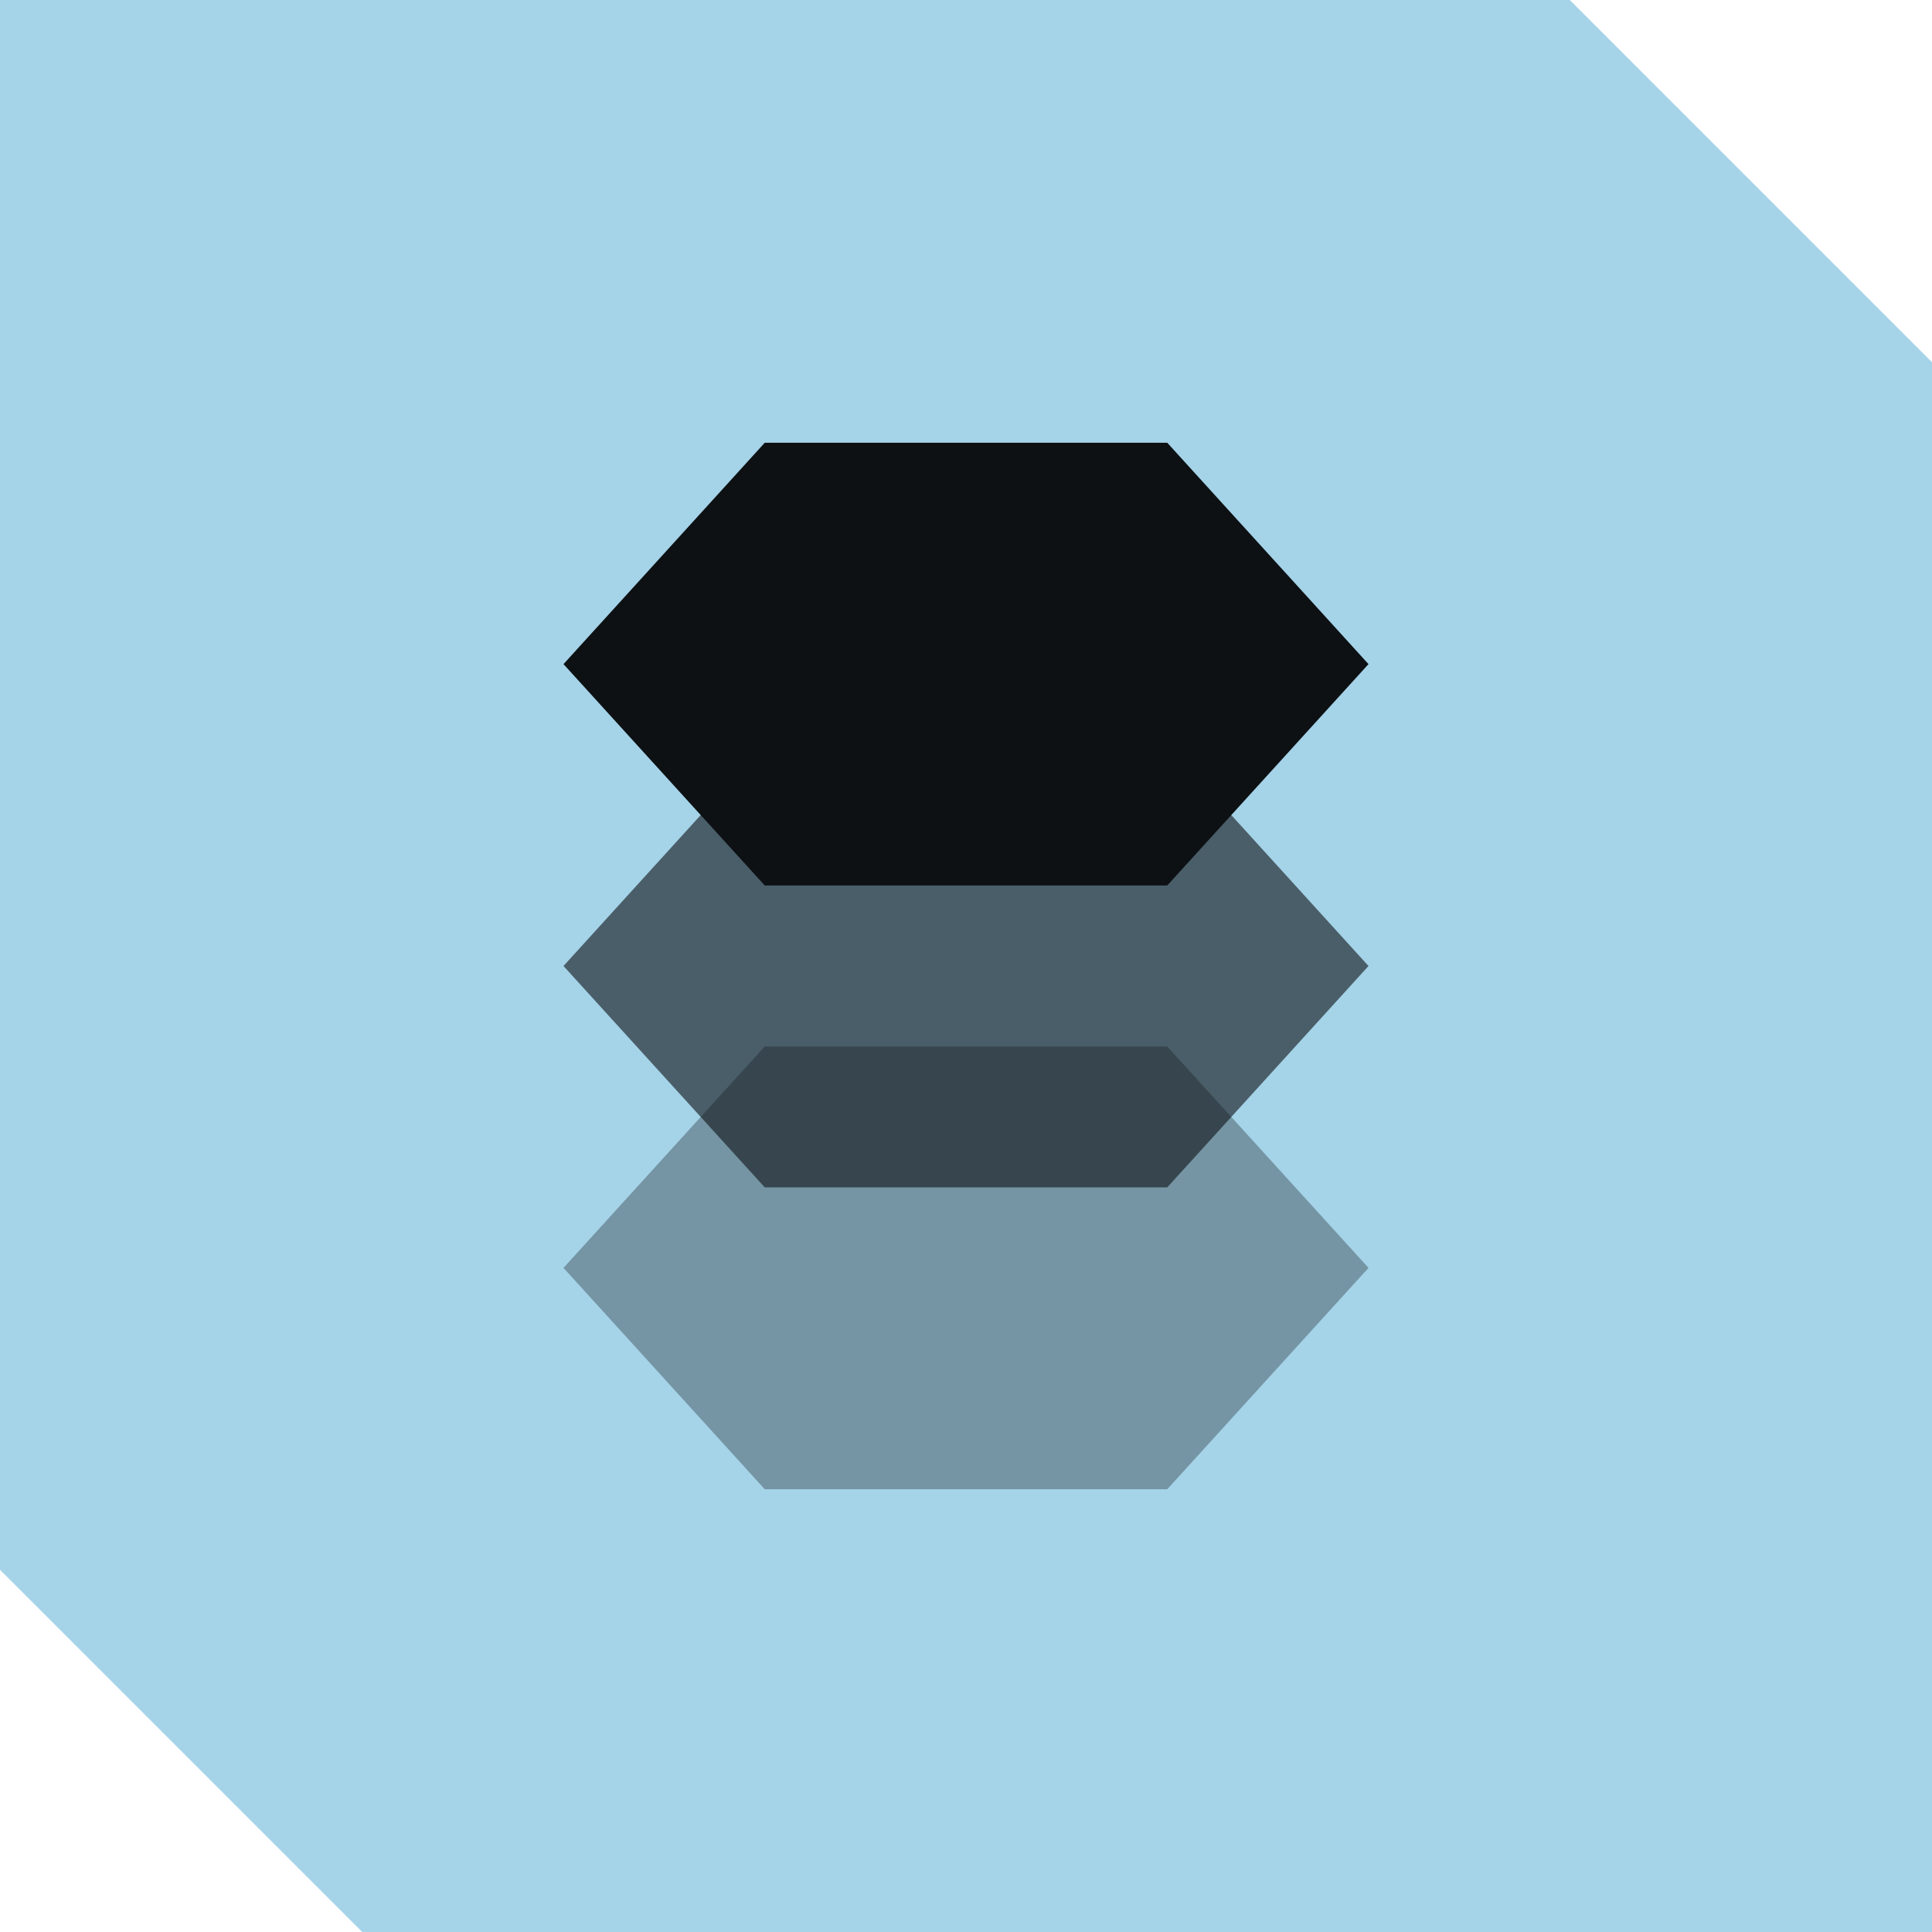
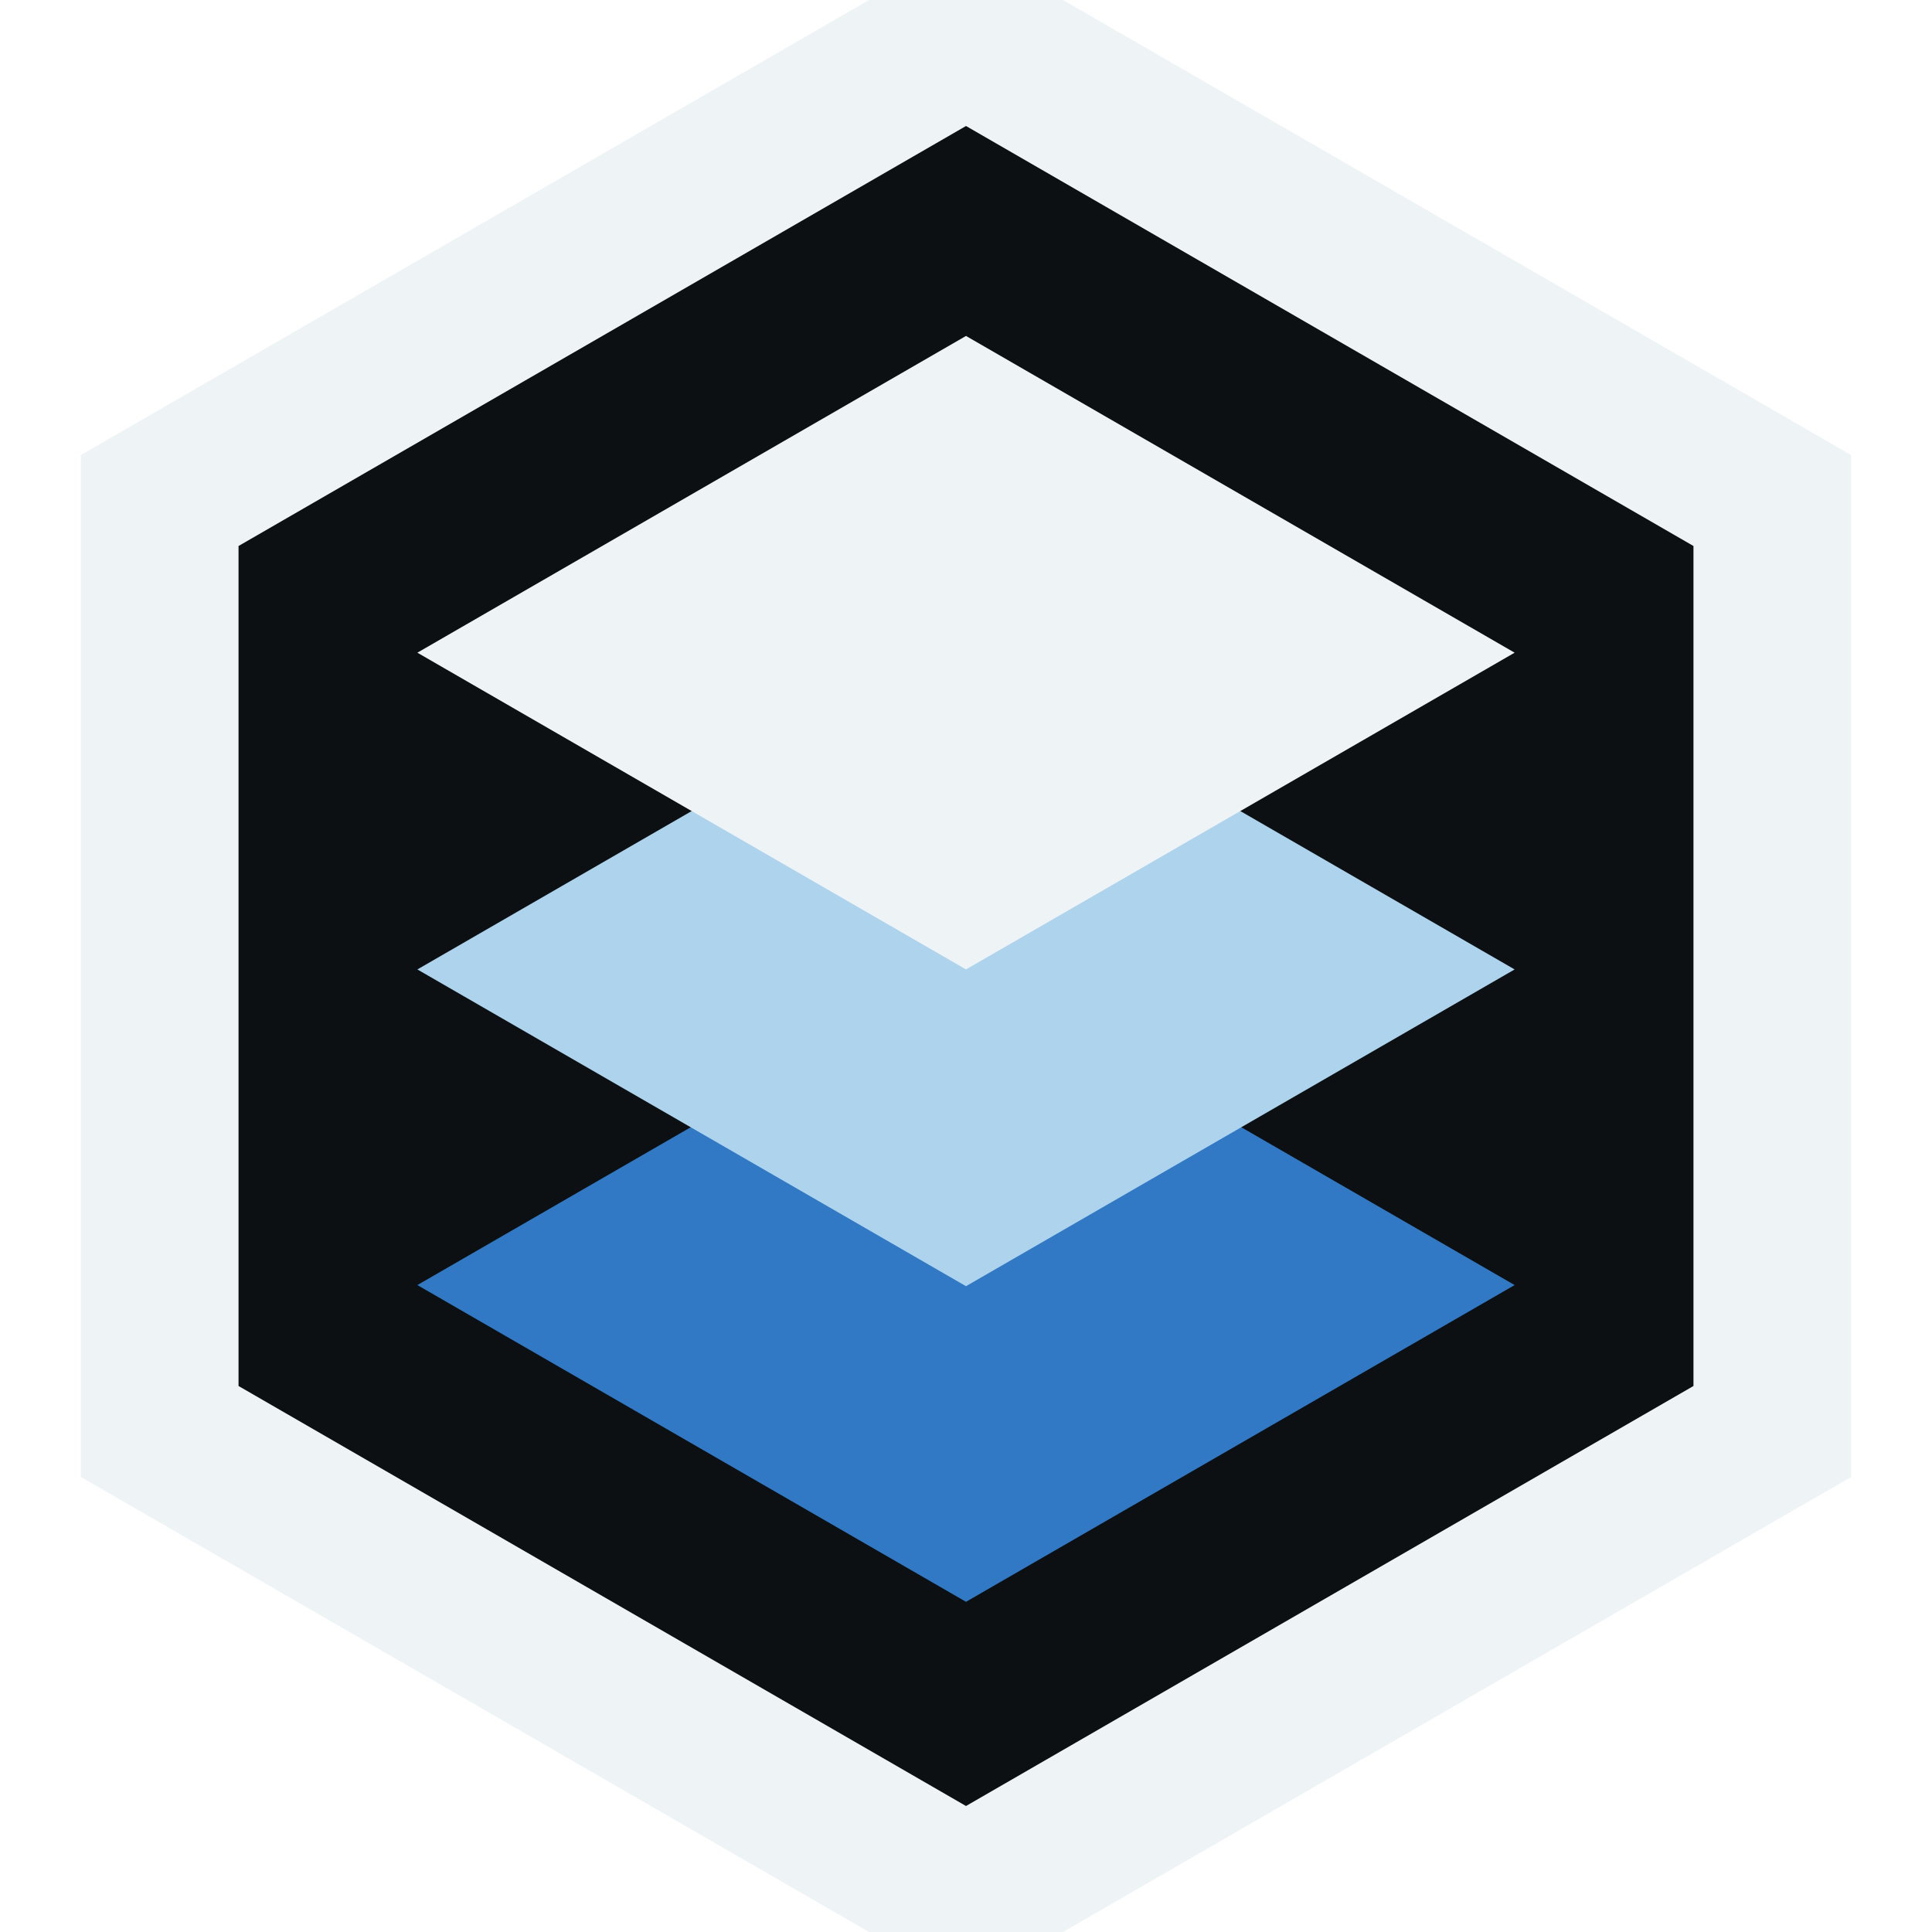
- <svg xmlns="http://www.w3.org/2000/svg" width="32" height="32" viewBox="0 0 96 96" fill="none">
-   <path d="M0 0 H78 L96 18 V96 H18 L0 78 Z" fill="#A5D3E8" />
-   <polygon points="38,52 58,52 68,63 58,74 38,74 28,63" fill="#0D1114" opacity="0.32" />
-   <polygon points="38,37 58,37 68,48 58,59 38,59 28,48" fill="#0D1114" opacity="0.6" />
-   <polygon points="38,22 58,22 68,33 58,44 38,44 28,33" fill="#0D1114" />
+ <svg xmlns="http://www.w3.org/2000/svg" width="32" height="32" viewBox="2 2 69 69" fill="none">
+   <path d="M36.5 0L68.11 18.25V54.75L36.5 73L4.89 54.75V18.25L36.5 0Z" fill="#EEF3F6" />
+   <path d="M36.5 6.5L62.481 21.5V51.5L36.5 66.5L10.519 51.5V21.5L36.5 6.5Z" fill="#0C1013" />
+   <rect width="22.625" height="22.625" transform="matrix(0.866025 0.5 -0.866025 0.5 36.5 36.5825)" fill="#3179C4" />
+   <rect width="22.625" height="22.625" transform="matrix(0.866025 0.5 -0.866025 0.5 36.5 25.3103)" fill="#ADD3ED" />
+   <rect width="22.625" height="22.625" transform="matrix(0.866025 0.5 -0.866025 0.5 36.5 13.9978)" fill="#EEF3F6" />
</svg>
